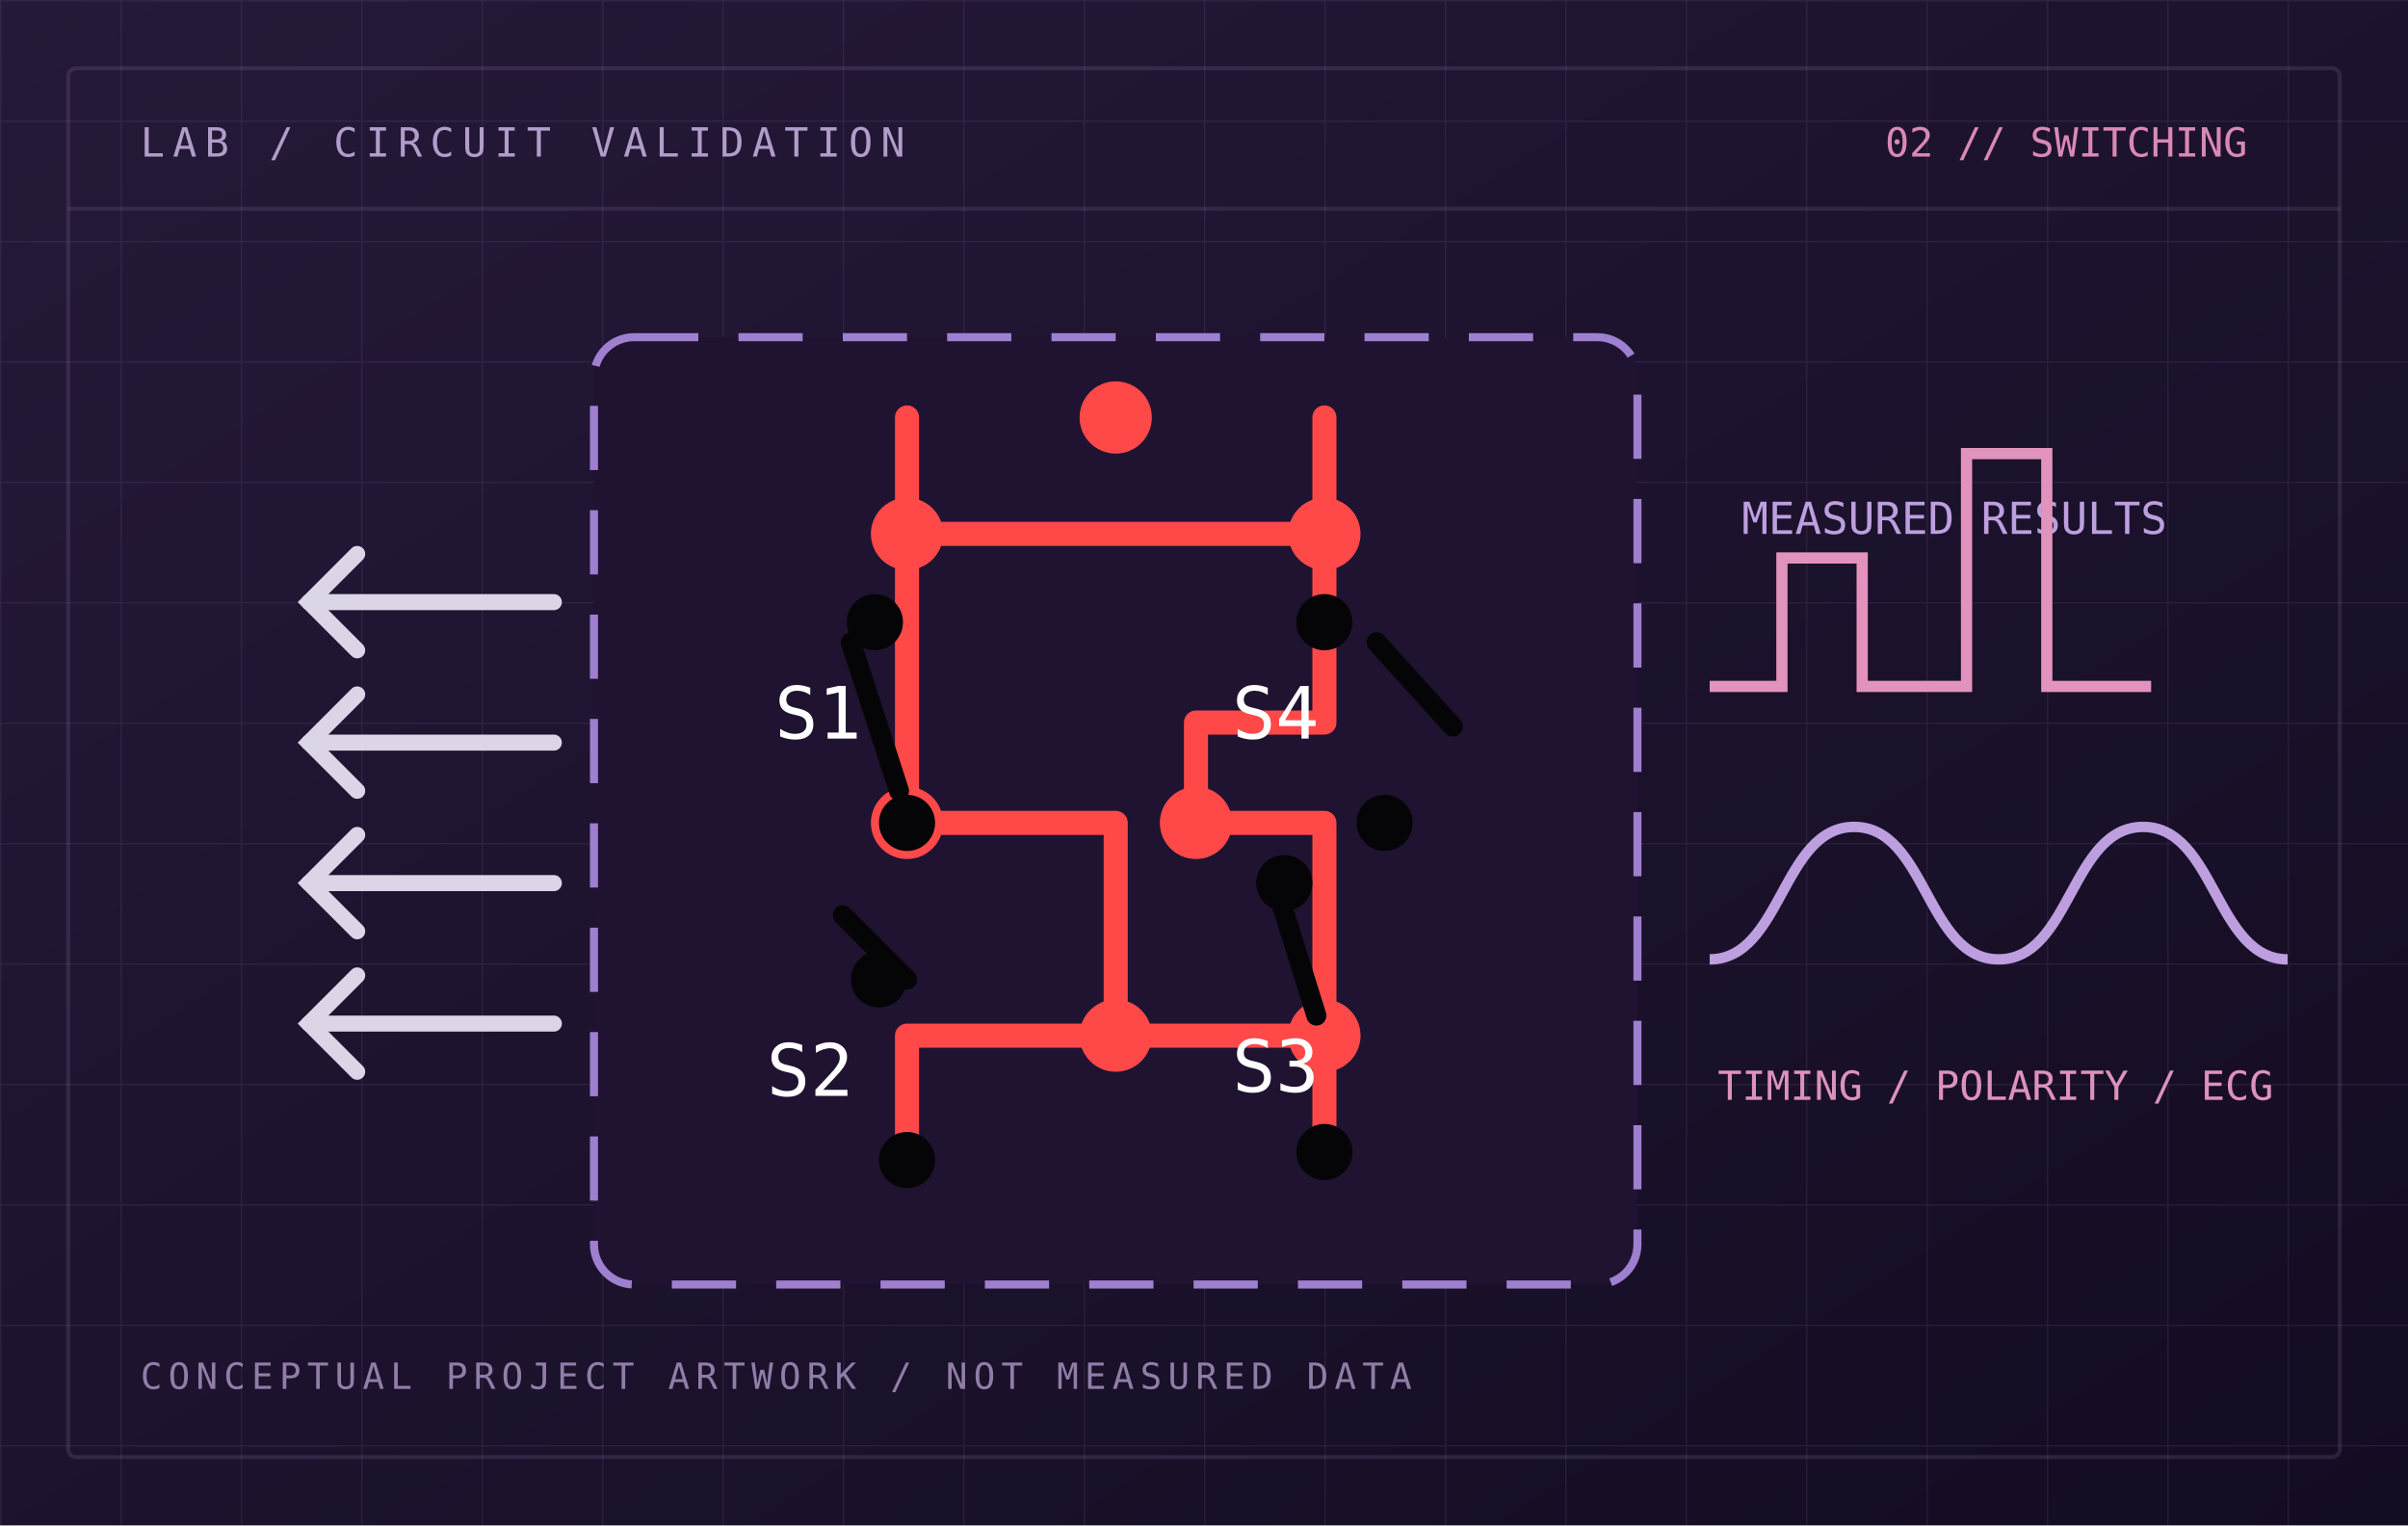
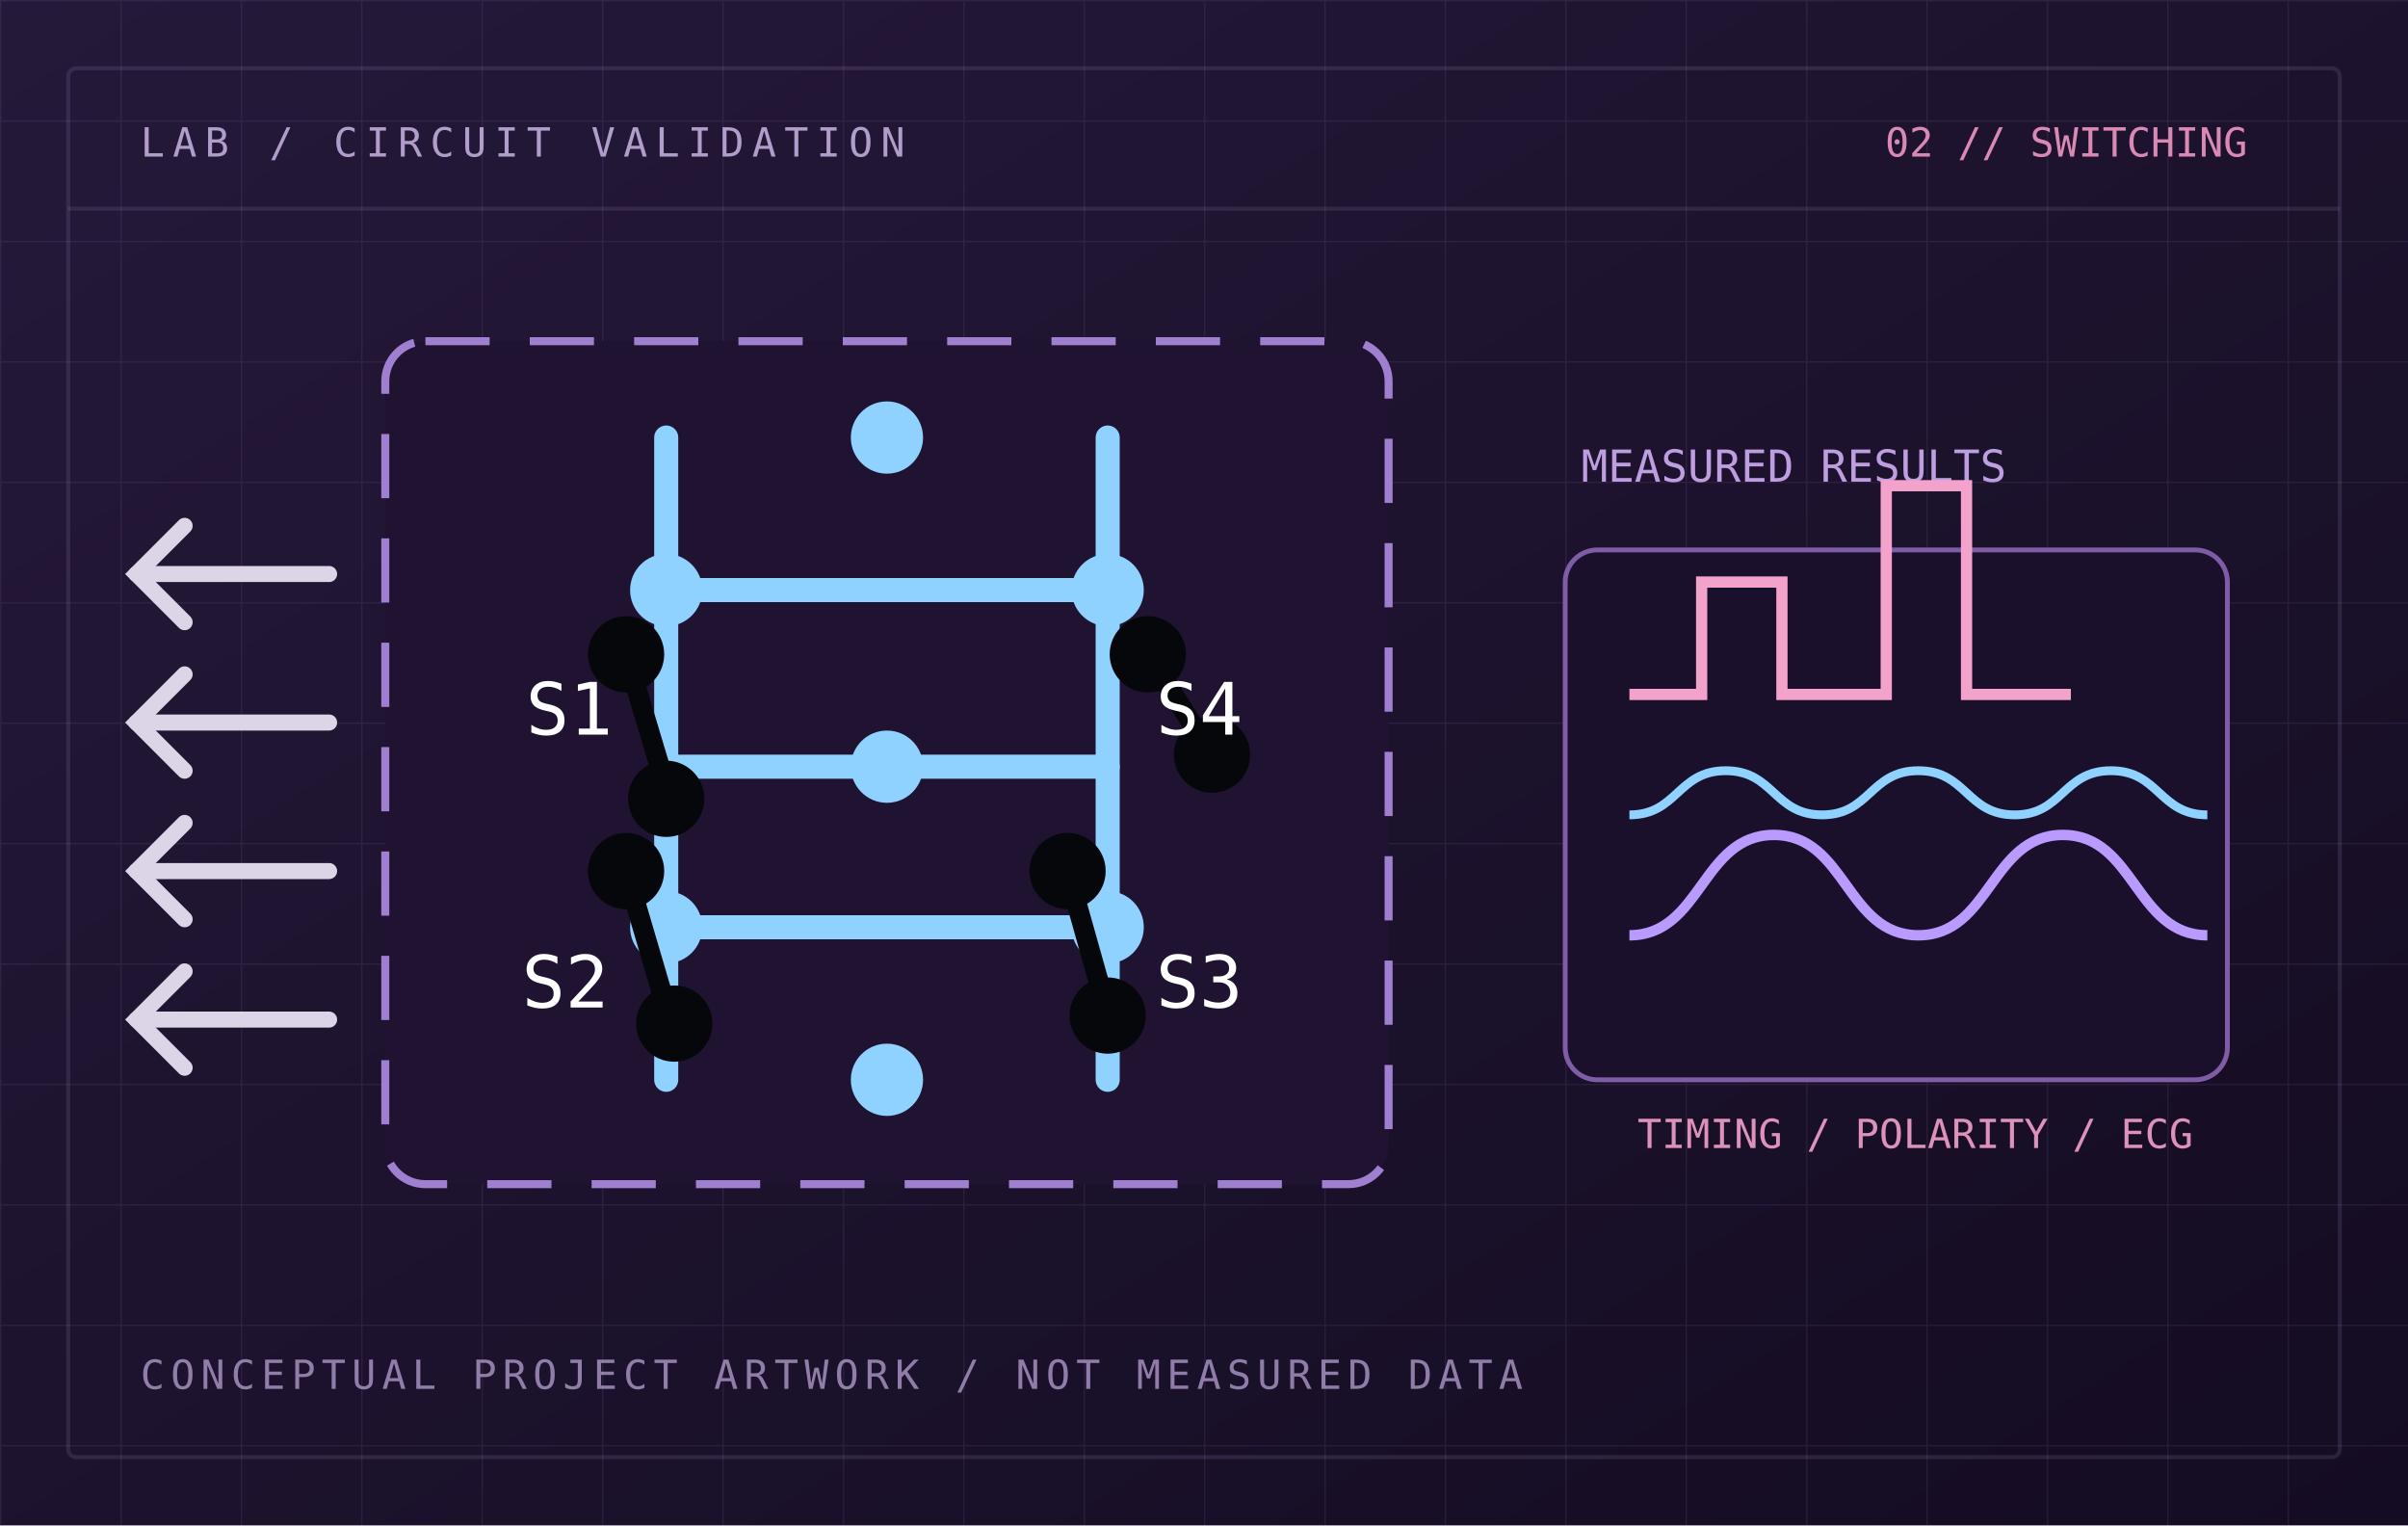
<svg xmlns="http://www.w3.org/2000/svg" width="600" height="380" viewBox="0 0 600 380" role="img" aria-label="Concept illustration of switching and signal validation">
  <defs>
    <pattern id="grid" width="30" height="30" patternUnits="userSpaceOnUse">
      <path d="M30 0H0V30" fill="none" stroke="#9e7ec3" stroke-width=".7" opacity=".12" />
    </pattern>
    <linearGradient id="base" x1="0" y1="0" x2="1" y2="1">
      <stop stop-color="#251939" />
      <stop offset="1" stop-color="#140c22" />
    </linearGradient>
  </defs>
  <rect width="600" height="380" fill="url(#base)" />
  <rect width="600" height="380" fill="url(#grid)" />
  <rect x="17" y="17" width="566" height="346" rx="2" fill="none" stroke="#a891c2" stroke-opacity=".16" />
  <path d="M17 52H583" stroke="#a891c2" stroke-opacity=".15" />
  <text x="35" y="39" font-family="monospace" font-size="10" fill="#b19dc9" letter-spacing="2">LAB / CIRCUIT VALIDATION</text>
  <text x="560" y="39" text-anchor="end" font-family="monospace" font-size="10" fill="#d989b4">02 // SWITCHING</text>
-   <rect x="148" y="84" width="260" height="236" rx="10" fill="#1f1331" stroke="#9f7fd0" stroke-width="2" stroke-dasharray="16 10" />
-   <path d="M226 104V133H330V104" fill="none" stroke="#ff4949" stroke-width="6" stroke-linecap="round" stroke-linejoin="round" />
-   <path d="M226 287V258H330V287" fill="none" stroke="#ff4949" stroke-width="6" stroke-linecap="round" stroke-linejoin="round" />
-   <path d="M226 133V205H278V258" fill="none" stroke="#ff4949" stroke-width="6" stroke-linecap="round" stroke-linejoin="round" />
-   <path d="M330 133V180H298V205H330V258" fill="none" stroke="#ff4949" stroke-width="6" stroke-linecap="round" stroke-linejoin="round" />
-   <circle cx="278" cy="104" r="9" fill="#ff4949" />
-   <circle cx="278" cy="258" r="9" fill="#ff4949" />
-   <circle cx="226" cy="133" r="9" fill="#ff4949" />
-   <circle cx="226" cy="205" r="9" fill="#ff4949" />
-   <circle cx="298" cy="205" r="9" fill="#ff4949" />
-   <circle cx="330" cy="133" r="9" fill="#ff4949" />
-   <circle cx="330" cy="258" r="9" fill="#ff4949" />
-   <g stroke="#050507" stroke-width="5" stroke-linecap="round">
-     <line x1="212" y1="160" x2="224" y2="197" />
-     <line x1="343" y1="160" x2="362" y2="181" />
-     <line x1="210" y1="228" x2="226" y2="244" />
-     <line x1="318" y1="221" x2="328" y2="253" />
+   <g transform="translate(96 85)">
+     <rect x="0" y="0" width="250" height="210" rx="10" fill="#1f1331" stroke="#9f7fd0" stroke-width="2" stroke-dasharray="16 10" />
+     <g stroke="#8fd1ff" stroke-width="6" stroke-linecap="round" stroke-linejoin="round" fill="none">
+       <path d="M70 24V62H180V24" />
+       <path d="M70 184V146H180V184" />
+       <path d="M70 62V106H70V146" />
+       <path d="M180 62V106H180V146" />
+       <path d="M70 106H180" />
+     </g>
+     <g fill="#8fd1ff">
+       <circle cx="125" cy="24" r="9" />
+       <circle cx="125" cy="184" r="9" />
+       <circle cx="70" cy="62" r="9" />
+       <circle cx="70" cy="146" r="9" />
+       <circle cx="180" cy="62" r="9" />
+       <circle cx="180" cy="146" r="9" />
+       <circle cx="125" cy="106" r="9" />
+     </g>
+     <g stroke="#06070a" stroke-width="5" stroke-linecap="round" fill="#06070a">
+       <circle cx="60" cy="78" r="7" />
+       <circle cx="70" cy="114" r="7" />
+       <line x1="60" y1="78" x2="69" y2="108" />
+       <circle cx="190" cy="78" r="7" />
+       <circle cx="206" cy="103" r="7" />
+       <line x1="190" y1="78" x2="204" y2="100" />
+       <circle cx="60" cy="132" r="7" />
+       <circle cx="72" cy="170" r="7" />
+       <line x1="60" y1="132" x2="70" y2="166" />
+       <circle cx="170" cy="132" r="7" />
+       <circle cx="180" cy="168" r="7" />
+       <line x1="170" y1="132" x2="179" y2="164" />
+     </g>
+     <g font-family="monospace" font-size="18" fill="#ffffff">
+       <text x="35" y="98">S1</text>
+       <text x="34" y="166">S2</text>
+       <text x="192" y="166">S3</text>
+       <text x="192" y="98">S4</text>
+     </g>
  </g>
-   <g fill="#050507">
-     <circle cx="218" cy="155" r="7" />
-     <circle cx="226" cy="205" r="7" />
-     <circle cx="330" cy="155" r="7" />
-     <circle cx="345" cy="205" r="7" />
-     <circle cx="219" cy="244" r="7" />
-     <circle cx="226" cy="289" r="7" />
-     <circle cx="320" cy="220" r="7" />
-     <circle cx="330" cy="287" r="7" />
+   <g stroke="#dcd5e8" stroke-width="4" fill="none" stroke-linecap="round">
+     <path d="M34 143H82" />
+     <path d="M46 131L34 143L46 155" />
+     <path d="M34 180H82" />
+     <path d="M46 168L34 180L46 192" />
+     <path d="M34 217H82" />
+     <path d="M46 205L34 217L46 229" />
+     <path d="M34 254H82" />
+     <path d="M46 242L34 254L46 266" />
  </g>
-   <text x="193" y="184" font-family="monospace" font-size="18" fill="#fff">S1</text>
-   <text x="191" y="273" font-family="monospace" font-size="18" fill="#fff">S2</text>
-   <text x="307" y="272" font-family="monospace" font-size="18" fill="#fff">S3</text>
-   <text x="307" y="184" font-family="monospace" font-size="18" fill="#fff">S4</text>
-   <g stroke="#dcd5e8" stroke-width="4" fill="none" stroke-linecap="round">
-     <path d="M77 150H138" />
-     <path d="M89 138L77 150L89 162" />
-     <path d="M77 185H138" />
-     <path d="M89 173L77 185L89 197" />
-     <path d="M77 220H138" />
-     <path d="M89 208L77 220L89 232" />
-     <path d="M77 255H138" />
-     <path d="M89 243L77 255L89 267" />
+   <text x="394" y="120" font-family="monospace" font-size="11" fill="#bd9fdf">MEASURED RESULTS</text>
+   <rect x="390" y="137" width="165" height="132" rx="8" fill="#1a102c" stroke="#7f5da6" stroke-width="1.2" />
+   <path d="M406 173h18v-28h20v28h26v-52h20v52h26" fill="none" stroke="#f3a2cc" stroke-width="2.8" />
+   <path d="M406 233c18 0 18-25 36-25s18 25 36 25 18-25 36-25 18 25 36 25" fill="none" stroke="#b99aff" stroke-width="2.6" />
+   <path d="M406 203c12 0 12-11 24-11s12 11 24 11 12-11 24-11 12 11 24 11 12-11 24-11 12 11 24 11" fill="none" stroke="#8fd1ff" stroke-width="2.2" />
+   <g font-family="monospace" font-size="10" fill="#dc92ba">
+     <text x="408" y="286">TIMING / POLARITY / ECG</text>
+     <text x="35" y="346" fill="#ae98c7" opacity=".8" letter-spacing="1.5">CONCEPTUAL PROJECT ARTWORK / NOT MEASURED DATA</text>
  </g>
-   <text x="434" y="133" font-family="monospace" font-size="11" fill="#bd9fdf">MEASURED RESULTS</text>
-   <path d="M426 171h18v-32h20v32h26v-58h20v58h26" fill="none" stroke="#e192bd" stroke-width="2.8" />
-   <path d="M426 239c18 0 18-33 36-33s18 33 36 33 18-33 36-33 18 33 36 33" fill="none" stroke="#bd9fdf" stroke-width="2.6" />
-   <text x="428" y="274" font-family="monospace" font-size="10" fill="#dc92ba">TIMING / POLARITY / ECG</text>
-   <text x="35" y="346" font-family="monospace" font-size="9" fill="#ae98c7" opacity=".8" letter-spacing="1.5">CONCEPTUAL PROJECT ARTWORK / NOT MEASURED DATA</text>
</svg>
